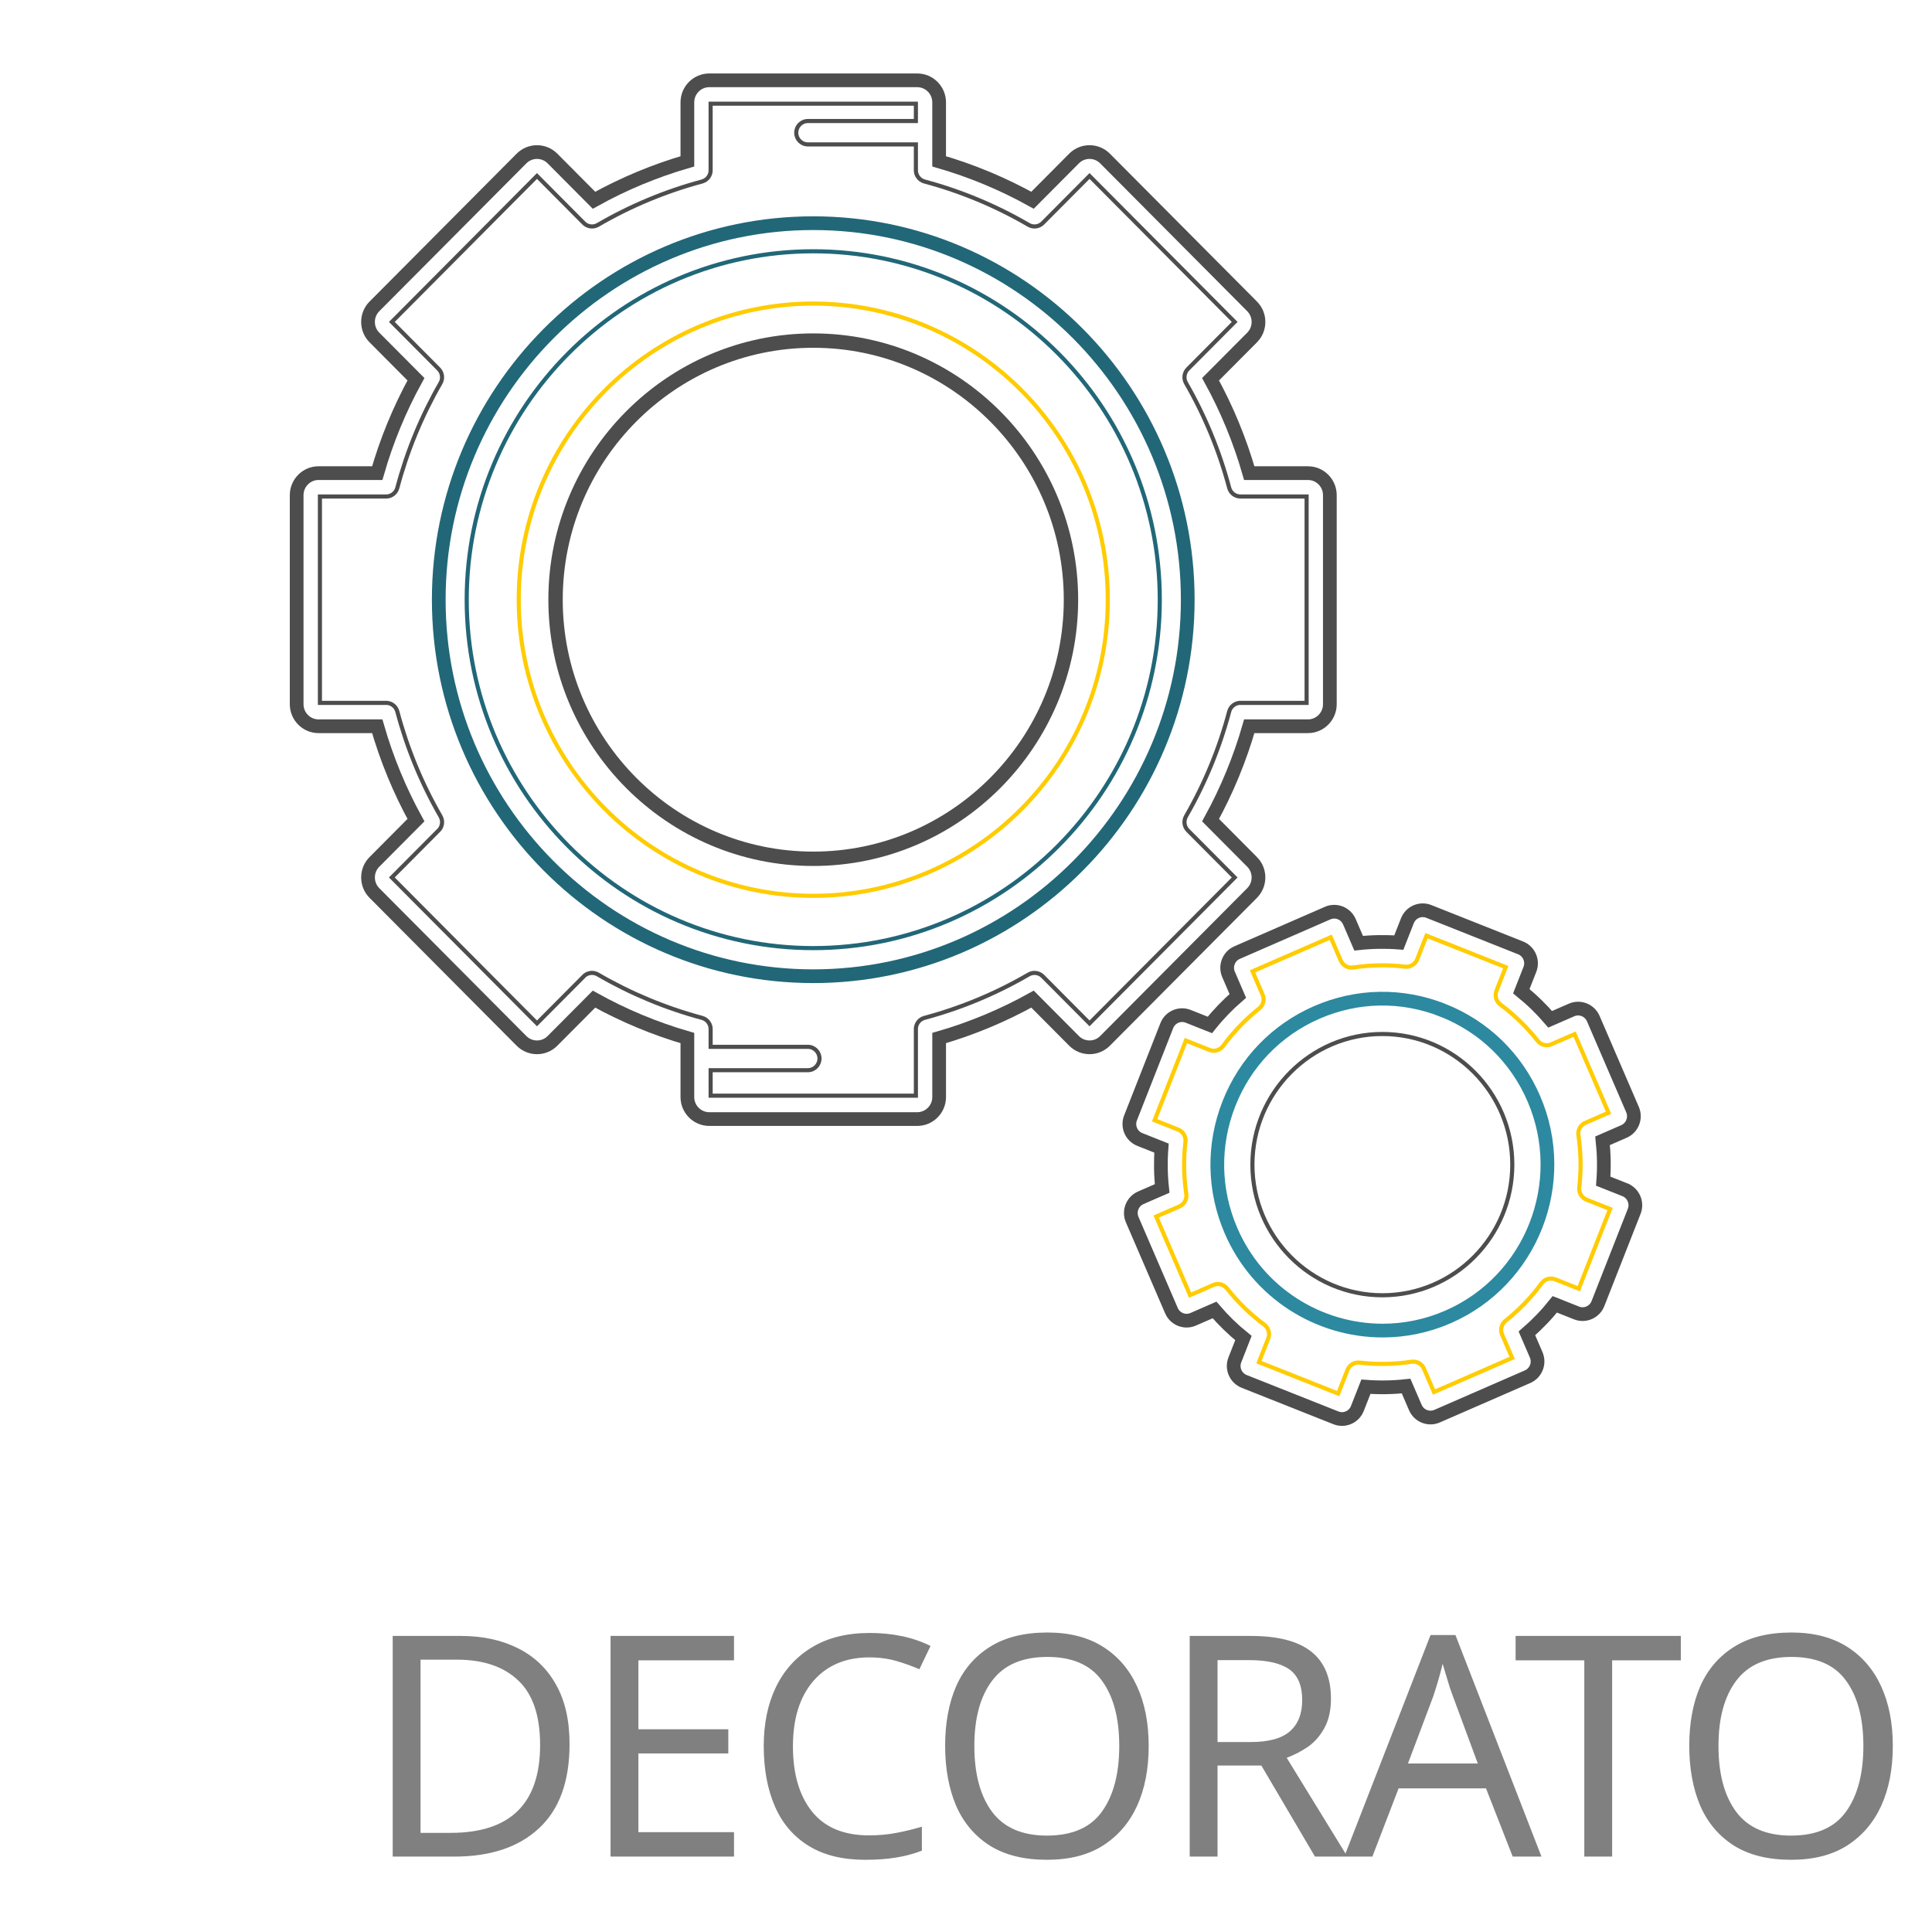
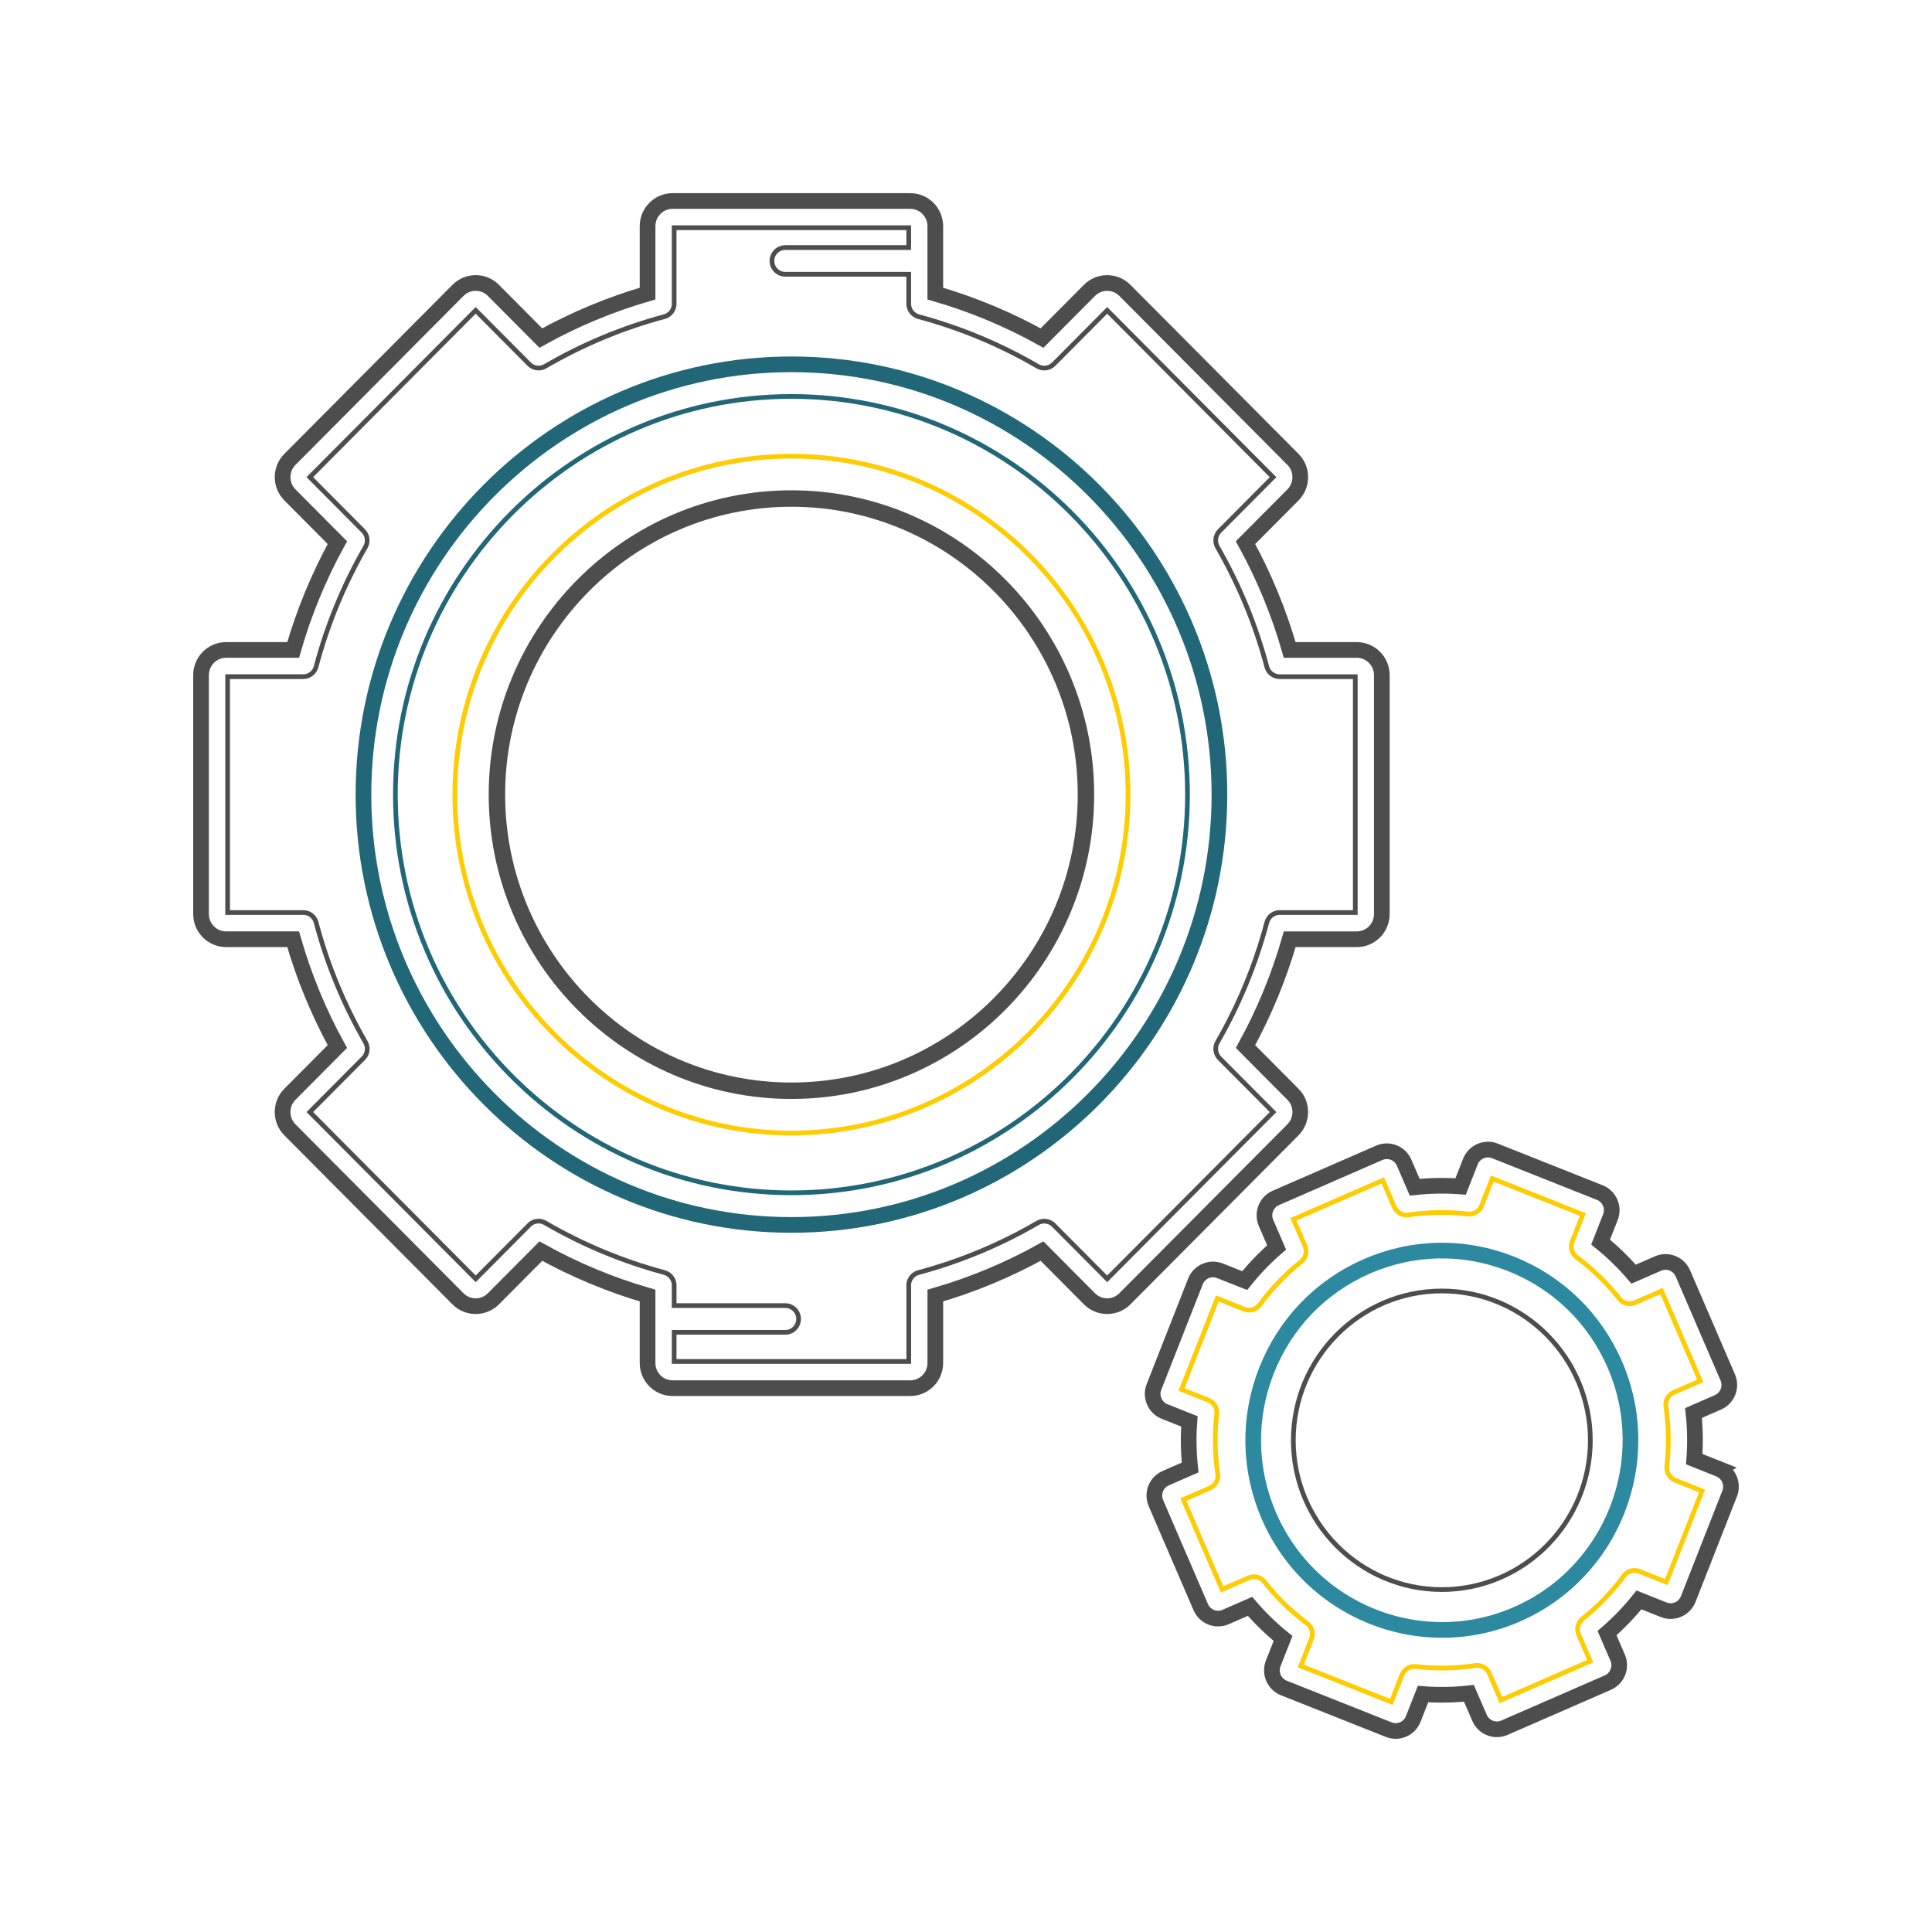
- <svg xmlns="http://www.w3.org/2000/svg" width="132.292mm" height="132.292mm" viewBox="0 0 132.292 132.292" version="1.1" id="svg6682">
+ <svg xmlns="http://www.w3.org/2000/svg" width="141.111mm" height="141.111mm" viewBox="0 0 141.111 141.111" version="1.1" id="svg6682">
  <defs id="defs6676">
    <clipPath id="clipPath4510" clipPathUnits="userSpaceOnUse">
-       <path style="fill:#ececec;stroke:#000000;stroke-width:0.529;stroke-miterlimit:4;stroke-dasharray:none" d="m 77.343,258.284 -4.527,-4.528 c -0.36,-0.36 -0.918,-0.434 -1.359,-0.178 -3.159,1.83 -6.55,3.235 -10.078,4.176 -0.006,0.002 -0.013,0.003 -0.019,0.005 -0.531,0.152 -0.864,0.661 -0.81,1.192 v 6.288 l -19.852,2.6e-4 v -2.452 h 9.404 c 0.621,0 1.124,-0.503 1.124,-1.124 0,-0.621 -0.503,-1.124 -1.124,-1.124 h -9.404 v -1.604 c 0.046,-0.535 -0.297,-1.039 -0.831,-1.181 -3.523,-0.94 -6.909,-2.342 -10.066,-4.169 -0.008,-0.005 -0.016,-0.01 -0.024,-0.014 -0.016,-0.009 -0.035,-0.019 -0.051,-0.027 -0.476,-0.238 -1.042,-0.107 -1.368,0.288 l -4.453,4.453 -14.037,-14.038 4.458,-4.458 c 0.404,-0.34 0.524,-0.928 0.259,-1.407 -0.003,-0.006 -0.006,-0.011 -0.01,-0.018 -1.83,-3.16 -3.236,-6.551 -4.177,-10.08 -0.142,-0.531 -0.64,-0.873 -1.175,-0.831 h -6.312 v -19.852 h 6.401 c 0.509,0 0.955,-0.342 1.086,-0.835 0.941,-3.526 2.345,-6.915 4.174,-10.073 0.255,-0.441 0.182,-0.998 -0.178,-1.359 l -4.527,-4.527 14.037,-14.038 4.528,4.528 c 0.36,0.36 0.918,0.433 1.359,0.178 3.159,-1.83 6.549,-3.235 10.076,-4.175 0.531,-0.142 0.873,-0.641 0.831,-1.173 v -6.313 h 19.852 v 1.669 H 50.102 c -0.621,0 -1.124,0.503 -1.124,1.124 0,0.621 0.504,1.124 1.124,1.124 h 10.448 v 2.403 c -0.036,0.511 0.285,0.997 0.794,1.154 0.019,0.006 0.038,0.011 0.057,0.016 3.52,0.941 6.903,2.343 10.057,4.17 0.441,0.255 0.999,0.182 1.359,-0.178 l 4.528,-4.528 14.037,14.038 -4.527,4.527 c -0.36,0.36 -0.433,0.918 -0.178,1.359 1.829,3.158 3.233,6.547 4.174,10.073 0.132,0.492 0.577,0.834 1.086,0.834 h 6.401 v 19.852 h -6.301 c -0.535,-0.047 -1.043,0.296 -1.186,0.831 -0.94,3.526 -2.345,6.917 -4.175,10.077 -0.255,0.441 -0.182,0.998 0.178,1.359 l 4.528,4.527 z" id="path4512" />
+       <path style="fill:#ececec;stroke:#000000;stroke-width:0.529;stroke-miterlimit:4;stroke-dasharray:none" d="m 77.343,258.284 -4.527,-4.528 c -0.36,-0.36 -0.918,-0.434 -1.359,-0.178 -3.159,1.83 -6.55,3.235 -10.078,4.176 -0.006,0.002 -0.013,0.003 -0.019,0.005 -0.531,0.152 -0.864,0.661 -0.81,1.192 l 0,6.288 -19.852,2.6e-4 0,-2.452 9.404,0 c 0.621,0 1.124,-0.503 1.124,-1.124 0,-0.621 -0.503,-1.124 -1.124,-1.124 l -9.404,0 0,-1.604 c 0.046,-0.535 -0.297,-1.039 -0.831,-1.181 -3.523,-0.94 -6.909,-2.342 -10.066,-4.169 -0.008,-0.005 -0.016,-0.01 -0.024,-0.014 -0.016,-0.009 -0.035,-0.019 -0.051,-0.027 -0.476,-0.238 -1.042,-0.107 -1.368,0.288 l -4.453,4.453 -14.037,-14.038 4.458,-4.458 c 0.404,-0.34 0.524,-0.928 0.259,-1.407 -0.003,-0.006 -0.006,-0.011 -0.01,-0.018 -1.83,-3.16 -3.236,-6.551 -4.177,-10.08 -0.142,-0.531 -0.64,-0.873 -1.175,-0.831 l -6.312,0 0,-19.852 6.401,0 c 0.509,0 0.955,-0.342 1.086,-0.835 0.941,-3.526 2.345,-6.915 4.174,-10.073 0.255,-0.441 0.182,-0.998 -0.178,-1.359 l -4.527,-4.527 14.037,-14.038 4.528,4.528 c 0.36,0.36 0.918,0.433 1.359,0.178 3.159,-1.83 6.549,-3.235 10.076,-4.175 0.531,-0.142 0.873,-0.641 0.831,-1.173 l 0,-6.313 19.852,0 0,1.669 -10.448,0 c -0.621,0 -1.124,0.503 -1.124,1.124 0,0.621 0.504,1.124 1.124,1.124 l 10.448,0 0,2.403 c -0.036,0.511 0.285,0.997 0.794,1.154 0.019,0.006 0.038,0.011 0.057,0.016 3.52,0.941 6.903,2.343 10.057,4.17 0.441,0.255 0.999,0.182 1.359,-0.178 l 4.528,-4.528 14.037,14.038 -4.527,4.527 c -0.36,0.36 -0.433,0.918 -0.178,1.359 1.829,3.158 3.233,6.547 4.174,10.073 0.132,0.492 0.577,0.834 1.086,0.834 l 6.401,0 0,19.852 -6.301,0 c -0.535,-0.047 -1.043,0.296 -1.186,0.831 -0.94,3.526 -2.345,6.917 -4.175,10.077 -0.255,0.441 -0.182,0.998 0.178,1.359 l 4.528,4.527 z" id="path4512" />
    </clipPath>
  </defs>
-   <g id="layer1" transform="translate(204.9054,-12.05115)">
-     <rect style="opacity:1;fill:#000000;fill-opacity:0;fill-rule:nonzero;stroke:none;stroke-width:6.148;stroke-linecap:square;stroke-linejoin:miter;stroke-miterlimit:4;stroke-dasharray:none;stroke-dashoffset:0;stroke-opacity:1" id="rect7259" width="132.292" height="132.292" x="-204.905" y="12.051" />
-     <g transform="matrix(0.7000003,0,0,0.7000003,-185.0616,-98.21527)" id="layer1-3">
-       <path id="path4491" d="m 78.23,257.631 -4.579,-4.604 c -0.364,-0.366 -0.929,-0.441 -1.374,-0.181 -3.196,1.861 -6.625,3.29 -10.193,4.246 -0.006,0.002 -0.013,0.003 -0.019,0.005 -0.537,0.154 -0.873,0.672 -0.82,1.212 v 6.395 l -20.079,2.6e-4 v -2.494 h 9.512 c 0.628,0 1.137,-0.512 1.137,-1.143 0,-0.631 -0.509,-1.143 -1.137,-1.143 h -9.512 v -1.631 c 0.046,-0.544 -0.301,-1.057 -0.84,-1.201 -3.563,-0.955 -6.988,-2.382 -10.181,-4.239 -0.008,-0.005 -0.016,-0.01 -0.025,-0.014 -0.016,-0.009 -0.035,-0.019 -0.052,-0.028 -0.481,-0.242 -1.054,-0.109 -1.384,0.292 l -4.504,4.528 -14.198,-14.275 4.509,-4.534 c 0.409,-0.345 0.53,-0.944 0.262,-1.43 -0.003,-0.006 -0.006,-0.012 -0.01,-0.018 -1.851,-3.213 -3.273,-6.662 -4.225,-10.25 -0.143,-0.54 -0.647,-0.888 -1.188,-0.845 H 2.946 v -20.187 h 6.474 c 0.515,0 0.966,-0.348 1.099,-0.849 0.952,-3.586 2.372,-7.032 4.222,-10.243 0.258,-0.448 0.184,-1.015 -0.18,-1.382 l -4.579,-4.604 14.198,-14.275 4.579,4.604 c 0.364,0.366 0.928,0.44 1.374,0.181 3.195,-1.861 6.624,-3.289 10.192,-4.246 0.537,-0.144 0.883,-0.652 0.84,-1.193 V 167.666 H 61.244 v 1.697 H 50.677 c -0.628,0 -1.137,0.512 -1.137,1.143 0,0.631 0.509,1.143 1.137,1.143 H 61.244 v 2.444 c -0.036,0.52 0.288,1.014 0.803,1.173 0.019,0.006 0.038,0.011 0.058,0.016 3.56,0.956 6.982,2.383 10.172,4.241 0.446,0.26 1.01,0.185 1.374,-0.181 l 4.579,-4.604 14.198,14.275 -4.579,4.604 c -0.364,0.366 -0.438,0.933 -0.18,1.382 1.85,3.211 3.27,6.658 4.222,10.243 0.133,0.5 0.584,0.849 1.099,0.849 h 6.474 v 20.188 H 93.091 c -0.541,-0.048 -1.055,0.301 -1.199,0.845 -0.951,3.586 -2.372,7.034 -4.223,10.247 -0.258,0.449 -0.184,1.015 0.18,1.382 l 4.579,4.604 z" style="fill:none;stroke:#4d4d4d;stroke-width:0.402;stroke-miterlimit:4;stroke-dasharray:none" />
-       <path id="path4708" d="m 51.204,179.355 c -20.2,0 -36.633,16.522 -36.633,36.831 0,20.308 16.433,36.831 36.633,36.831 20.199,0 36.633,-16.522 36.633,-36.831 0,-20.309 -16.433,-36.831 -36.633,-36.831 z" style="fill:none;stroke:#216778;stroke-width:1.342;stroke-miterlimit:4;stroke-dasharray:none" />
-       <path id="path4485" d="m 51.204,250.268 c -18.692,-3.3e-4 -33.899,-15.289 -33.899,-34.082 0,-18.793 15.207,-34.082 33.899,-34.082 18.692,0 33.898,15.289 33.898,34.082 0,18.793 -15.207,34.082 -33.898,34.082 z" style="fill:none;stroke:#216778;stroke-width:0.402;stroke-miterlimit:4;stroke-dasharray:none" />
-       <path id="path4712" d="m 51.205,187.219 c -15.886,4.3e-4 -28.811,12.994 -28.811,28.967 0,15.972 12.925,28.967 28.811,28.967 15.886,0 28.811,-12.994 28.811,-28.967 0,-15.972 -12.924,-28.967 -28.811,-28.967 z" style="fill:none;stroke:#ffcc00;stroke-width:0.402;stroke-miterlimit:4;stroke-dasharray:none" />
-       <path id="path4489" d="m 51.205,241.53 c -13.9,0 -25.209,-11.37 -25.209,-25.345 0,-13.975 11.309,-25.345 25.209,-25.345 13.9,0 25.209,11.37 25.209,25.345 0,13.975 -11.309,25.345 -25.209,25.345 z" style="fill:none;stroke:#4d4d4d;stroke-width:1.406;stroke-miterlimit:4;stroke-dasharray:none" />
-       <path id="path4700" d="m 94.131,241.834 -4.062,-4.084 c 1.6,-2.91 2.87,-5.992 3.785,-9.184 h 5.743 c 1.181,0 2.141,-0.968 2.141,-2.157 V 205.962 c 0,-1.189 -0.96,-2.157 -2.141,-2.157 h -5.743 c -0.915,-3.193 -2.186,-6.275 -3.785,-9.184 l 4.062,-4.084 c 0.405,-0.407 0.628,-0.949 0.626,-1.526 -9.99e-4,-0.575 -0.225,-1.116 -0.629,-1.522 L 79.747,173.03 c -0.405,-0.406 -0.942,-0.631 -1.514,-0.632 -0.002,0 -0.003,0 -0.005,0 -0.572,0 -1.109,0.224 -1.513,0.63 l -4.062,4.084 c -2.893,-1.609 -5.959,-2.886 -9.135,-3.806 v -5.773 c 0,-1.187 -0.962,-2.153 -2.145,-2.153 h -20.337 c -1.183,0 -2.145,0.966 -2.145,2.153 v 5.774 c -3.177,0.92 -6.242,2.197 -9.135,3.806 l -4.062,-4.084 c -0.404,-0.406 -0.941,-0.63 -1.513,-0.63 -0.001,0 -0.003,0 -0.004,0 -0.572,8.1e-4 -1.11,0.225 -1.514,0.633 L 8.282,187.489 c -0.405,0.407 -0.629,0.947 -0.63,1.522 -0.001,0.577 0.221,1.118 0.626,1.526 l 4.062,4.084 c -1.6,2.908 -2.87,5.99 -3.785,9.184 H 2.812 c -1.181,0 -2.141,0.968 -2.141,2.157 v 20.447 c 0,1.189 0.961,2.157 2.141,2.157 h 5.743 c 0.915,3.194 2.186,6.276 3.785,9.184 l -4.061,4.083 c -0.405,0.407 -0.628,0.949 -0.627,1.526 0.001,0.575 0.225,1.116 0.629,1.522 l 14.381,14.459 c 0.405,0.407 0.942,0.631 1.514,0.633 0.002,0 0.003,0 0.005,0 0.572,0 1.109,-0.224 1.513,-0.63 l 4.062,-4.084 c 2.893,1.608 5.959,2.885 9.135,3.806 v 5.773 c 0,1.187 0.963,2.153 2.145,2.153 l 20.338,-2.7e-4 c 1.183,0 2.145,-0.966 2.145,-2.153 v -5.774 c 3.176,-0.92 6.242,-2.198 9.135,-3.806 l 4.062,4.084 c 0.405,0.408 0.934,0.627 1.518,0.63 0.572,-10e-4 1.11,-0.226 1.514,-0.633 l 14.381,-14.459 c 0.836,-0.841 0.837,-2.208 0.002,-3.047 z" style="fill:none;stroke:#4d4d4d;stroke-width:1.342;stroke-miterlimit:4;stroke-dasharray:none" />
-       <path id="path4716" d="m 130.602,273.907 -2.122,-0.842 c 0.099,-1.316 0.077,-2.638 -0.064,-3.95 l 2.092,-0.912 c 0.816,-0.356 1.192,-1.314 0.838,-2.136 l -3.84,-8.904 c -0.355,-0.821 -1.307,-1.201 -2.123,-0.844 l -2.092,0.912 c -0.856,-0.999 -1.801,-1.919 -2.824,-2.746 l 0.838,-2.134 c 0.327,-0.831 -0.081,-1.776 -0.91,-2.106 l -8.978,-3.566 c -0.829,-0.329 -1.768,0.081 -2.095,0.913 l -0.838,2.133 c -1.309,-0.099 -2.624,-0.077 -3.929,0.064 l -0.908,-2.105 c -0.355,-0.821 -1.308,-1.199 -2.124,-0.841 l -8.855,3.861 c -0.395,0.172 -0.701,0.489 -0.86,0.891 -0.16,0.404 -0.153,0.846 0.019,1.244 l 0.907,2.104 c -0.994,0.861 -1.909,1.811 -2.732,2.84 l -2.122,-0.843 c -0.402,-0.16 -0.841,-0.152 -1.237,0.022 -0.395,0.173 -0.7,0.49 -0.857,0.893 l -3.547,9.026 c -0.326,0.833 0.081,1.778 0.908,2.106 l 2.122,0.843 c -0.099,1.315 -0.077,2.638 0.064,3.95 l -2.092,0.912 c -0.816,0.356 -1.192,1.314 -0.838,2.136 l 3.84,8.904 c 0.354,0.822 1.307,1.201 2.123,0.845 l 2.093,-0.912 c 0.856,1 1.802,1.919 2.824,2.747 l -0.837,2.132 c -0.159,0.404 -0.152,0.847 0.021,1.246 0.172,0.396 0.487,0.702 0.888,0.862 l 8.976,3.565 c 0.193,0.077 0.395,0.115 0.596,0.115 0.218,0 0.436,-0.045 0.641,-0.135 0.396,-0.172 0.701,-0.489 0.859,-0.892 l 0.838,-2.133 c 1.309,0.099 2.624,0.077 3.929,-0.065 l 0.908,2.104 c 0.354,0.82 1.306,1.198 2.124,0.842 l 8.855,-3.861 c 0.817,-0.356 1.195,-1.314 0.841,-2.135 0,0 0,-2.6e-4 0,-2.6e-4 l -0.907,-2.104 c 0.994,-0.86 1.909,-1.811 2.731,-2.839 l 2.122,0.843 c 0.402,0.16 0.841,0.152 1.238,-0.022 0.394,-0.173 0.699,-0.49 0.857,-0.893 l 3.547,-9.026 c 0.327,-0.832 -0.08,-1.778 -0.907,-2.107 z" style="fill:none;stroke:#4d4d4d;stroke-width:1.342;stroke-miterlimit:4;stroke-dasharray:none" />
-       <path id="path4495" d="m 126.089,283.585 -2.303,-0.915 c -0.479,-0.19 -1.026,-0.033 -1.332,0.384 -1.01,1.374 -2.198,2.608 -3.529,3.668 -0.404,0.322 -0.542,0.876 -0.337,1.351 l 0.985,2.283 -7.647,3.334 -0.957,-2.218 c -0.182,-0.508 -0.697,-0.823 -1.238,-0.742 -1.681,0.253 -3.39,0.281 -5.078,0.084 -0.512,-0.059 -1,0.234 -1.189,0.716 l -0.91,2.315 -7.752,-3.079 0.91,-2.315 c 0.189,-0.482 0.033,-1.032 -0.382,-1.34 -1.367,-1.016 -2.595,-2.211 -3.65,-3.55 -0.006,-0.007 -0.012,-0.015 -0.018,-0.022 -0.348,-0.42 -0.933,-0.526 -1.398,-0.283 l -2.198,0.958 -3.316,-7.688 2.207,-0.962 c 0.476,-0.174 0.786,-0.649 0.746,-1.164 -0.003,-0.035 -0.007,-0.069 -0.012,-0.103 -0.249,-1.685 -0.275,-3.395 -0.08,-5.085 0.064,-0.549 -0.271,-1.054 -0.777,-1.219 l -2.238,-0.889 3.062,-7.793 2.242,0.891 c 0.451,0.211 0.997,0.101 1.332,-0.283 0.026,-0.03 0.05,-0.06 0.073,-0.092 1.008,-1.367 2.19,-2.595 3.516,-3.651 0.036,-0.028 0.069,-0.058 0.101,-0.09 0.354,-0.356 0.428,-0.892 0.212,-1.323 l -0.959,-2.223 7.647,-3.334 0.985,2.283 c 0.205,0.475 0.702,0.753 1.211,0.676 1.681,-0.252 3.388,-0.28 5.076,-0.083 0.513,0.059 1,-0.234 1.189,-0.716 l 0.91,-2.315 7.752,3.079 -0.91,2.315 c -0.189,0.482 -0.033,1.032 0.382,1.34 1.368,1.017 2.596,2.211 3.65,3.55 0.337,0.428 0.918,0.549 1.39,0.317 l 2.224,-0.97 3.316,7.688 -2.203,0.96 c -0.509,0.184 -0.821,0.704 -0.741,1.245 0.252,1.69 0.279,3.408 0.083,5.106 -0.06,0.515 0.233,1.005 0.712,1.196 l 2.303,0.914 z" style="fill:none;stroke:#ffcc00;stroke-width:0.402;stroke-miterlimit:4;stroke-dasharray:none" />
-       <path id="path4720" d="m 112.811,256.356 c -4.01,-1.593 -8.398,-1.52 -12.354,0.204 -3.956,1.725 -7.008,4.895 -8.592,8.927 -1.584,4.032 -1.512,8.443 0.203,12.421 2.637,6.115 8.592,9.774 14.834,9.773 2.14,0 4.315,-0.43 6.4,-1.339 8.167,-3.56 11.93,-13.137 8.389,-21.348 -1.715,-3.978 -4.869,-7.046 -8.879,-8.639 z" style="fill:none;stroke:#2c89a0;stroke-width:1.342;stroke-miterlimit:4;stroke-dasharray:none" />
-       <path style="fill:none;stroke:#4d4d4d;stroke-width:0.402;stroke-miterlimit:4;stroke-dasharray:none;stroke-opacity:1" d="m 106.874,284.227 c -7.009,0 -12.711,-5.733 -12.711,-12.779 0,-7.047 5.702,-12.779 12.711,-12.779 7.009,0 12.711,5.733 12.711,12.779 0,7.047 -5.702,12.779 -12.711,12.779 z" id="path4502" />
-       <g id="text4520" style="font-style:normal;font-variant:normal;font-weight:normal;font-stretch:normal;font-size:44.811px;line-height:1.25;font-family:Calibri;-inkscape-font-specification:Calibri;letter-spacing:0px;word-spacing:0px;fill:none;fill-opacity:1;stroke:#000000;stroke-width:1.12" aria-label="@" />
-     </g>
-     <text xml:space="preserve" style="font-style:normal;font-variant:normal;font-weight:normal;font-stretch:normal;font-size:21.16px;line-height:1.25;font-family:Impact;-inkscape-font-specification:Impact;letter-spacing:-0.529px;word-spacing:0px;fill:#808080;fill-opacity:1;stroke:none;stroke-width:0.289;stroke-miterlimit:4;stroke-dasharray:none;stroke-opacity:1;" x="-180.063" y="139.178" id="text7274">
-       <tspan id="tspan7272" x="-180.063" y="139.178" style="font-style:normal;font-variant:normal;font-weight:normal;font-stretch:normal;font-family:'Agency FB';-inkscape-font-specification:'Agency FB';fill:#808080;fill-opacity:1;stroke:none;stroke-width:0.289;stroke-miterlimit:4;stroke-dasharray:none;stroke-opacity:1;">DECORATORS</tspan>
-     </text>
+   <g id="layer1" transform="translate(204.6849,4.39588)">
+     <rect style="opacity:1;fill:#000000;fill-opacity:0;fill-rule:nonzero;stroke:none;stroke-width:6.148;stroke-linecap:square;stroke-linejoin:miter;stroke-miterlimit:4;stroke-dasharray:none;stroke-dashoffset:0;stroke-opacity:1" id="rect7259" width="141.111" height="141.111" x="-204.685" y="-4.396" />
+     <path style="fill:none;stroke:#4d4d4d;stroke-width:0.343;stroke-miterlimit:4;stroke-dasharray:none" d="m -123.818,89.01 -3.907,-3.929 c -0.311,-0.313 -0.792,-0.376 -1.173,-0.155 -2.727,1.588 -5.653,2.807 -8.698,3.623 -0.005,0.002 -0.011,0.003 -0.016,0.004 -0.458,0.132 -0.745,0.573 -0.699,1.034 l 0,5.457 -17.134,2.22e-4 0,-2.128 8.117,0 c 0.536,0 0.971,-0.437 0.971,-0.976 0,-0.539 -0.435,-0.976 -0.971,-0.976 l -8.117,0 0,-1.392 c 0.04,-0.464 -0.257,-0.902 -0.717,-1.025 -3.04,-0.815 -5.963,-2.032 -8.688,-3.617 -0.007,-0.004 -0.014,-0.009 -0.021,-0.012 -0.014,-0.008 -0.03,-0.016 -0.044,-0.024 -0.411,-0.206 -0.899,-0.093 -1.181,0.25 l -3.843,3.864 -12.116,-12.181 3.848,-3.869 c 0.349,-0.295 0.453,-0.806 0.223,-1.221 -0.003,-0.005 -0.006,-0.01 -0.009,-0.015 -1.58,-2.742 -2.793,-5.684 -3.605,-8.747 -0.122,-0.461 -0.552,-0.758 -1.014,-0.721 l -5.448,0 0,-17.227 5.524,0 c 0.44,0 0.824,-0.297 0.938,-0.724 0.812,-3.06 2.024,-6.001 3.602,-8.741 0.22,-0.382 0.157,-0.866 -0.153,-1.179 l -3.907,-3.929 12.115,-12.182 3.908,3.929 c 0.311,0.312 0.792,0.376 1.173,0.154 2.726,-1.588 5.652,-2.807 8.697,-3.623 0.458,-0.123 0.753,-0.556 0.717,-1.018 l 0,-5.478 17.134,0 0,1.449 -9.018,0 c -0.536,0 -0.971,0.437 -0.971,0.976 0,0.539 0.435,0.976 0.971,0.976 l 9.018,0 0,2.086 c -0.031,0.444 0.246,0.865 0.685,1.001 0.016,0.005 0.033,0.01 0.049,0.014 3.038,0.816 5.958,2.034 8.68,3.619 0.38,0.222 0.862,0.158 1.173,-0.154 l 3.908,-3.929 12.116,12.182 -3.907,3.929 c -0.311,0.313 -0.374,0.796 -0.153,1.179 1.579,2.74 2.791,5.681 3.603,8.741 0.113,0.427 0.498,0.724 0.938,0.724 l 5.524,0 0,17.227 -5.438,0 c -0.462,-0.041 -0.9,0.257 -1.023,0.721 -0.812,3.06 -2.024,6.002 -3.604,8.744 -0.22,0.383 -0.157,0.866 0.153,1.179 l 3.908,3.929 z" id="path4491" />
+     <path style="fill:none;stroke:#216778;stroke-width:1.145;stroke-miterlimit:4;stroke-dasharray:none" d="m -146.879,22.214 c -17.237,0 -31.26,14.099 -31.26,31.429 0,17.33 14.023,31.429 31.26,31.429 17.237,0 31.26,-14.099 31.26,-31.429 0,-17.33 -14.023,-31.429 -31.26,-31.429 z" id="path4708" />
+     <path style="fill:none;stroke:#216778;stroke-width:0.343;stroke-miterlimit:4;stroke-dasharray:none" d="m -146.879,82.726 c -15.95,-2.82e-4 -28.927,-13.047 -28.927,-29.083 0,-16.037 12.976,-29.083 28.927,-29.083 15.95,0 28.927,13.047 28.927,29.083 0,16.037 -12.976,29.083 -28.927,29.083 z" id="path4485" />
+     <path style="fill:none;stroke:#ffcc00;stroke-width:0.343;stroke-miterlimit:4;stroke-dasharray:none" d="m -146.879,28.924 c -13.556,3.67e-4 -24.585,11.089 -24.585,24.718 0,13.629 11.029,24.718 24.585,24.718 13.556,0 24.585,-11.089 24.585,-24.718 0,-13.63 -11.029,-24.718 -24.585,-24.718 z" id="path4712" />
+     <path style="fill:none;stroke:#4d4d4d;stroke-width:1.2;stroke-miterlimit:4;stroke-dasharray:none" d="m -146.879,75.27 c -11.862,0 -21.511,-9.702 -21.511,-21.627 0,-11.925 9.65,-21.627 21.511,-21.627 11.861,0 21.511,9.702 21.511,21.627 0,11.926 -9.65,21.627 -21.511,21.627 z" id="path4489" />
+     <path style="fill:none;stroke:#4d4d4d;stroke-width:1.145;stroke-miterlimit:4;stroke-dasharray:none" d="m -110.249,75.529 -3.466,-3.485 c 1.365,-2.483 2.449,-5.113 3.23,-7.837 l 4.9,0 c 1.008,0 1.827,-0.826 1.827,-1.841 l 0,-17.449 c 0,-1.015 -0.82,-1.841 -1.827,-1.841 l -4.901,0 c -0.781,-2.725 -1.865,-5.355 -3.23,-7.837 l 3.466,-3.485 c 0.346,-0.348 0.535,-0.81 0.535,-1.302 -8.5e-4,-0.491 -0.192,-0.952 -0.537,-1.299 l -12.272,-12.339 c -0.345,-0.347 -0.804,-0.539 -1.292,-0.54 -0.002,0 -0.003,0 -0.004,0 -0.488,0 -0.947,0.191 -1.291,0.537 l -3.466,3.485 c -2.469,-1.373 -5.085,-2.463 -7.795,-3.248 l 0,-4.927 c 0,-1.013 -0.821,-1.837 -1.831,-1.837 l -17.354,0 c -1.009,0 -1.831,0.824 -1.831,1.837 l 0,4.927 c -2.711,0.785 -5.327,1.875 -7.795,3.248 l -3.466,-3.485 c -0.345,-0.346 -0.803,-0.537 -1.291,-0.537 -0.001,0 -0.002,0 -0.003,0 -0.488,6.91e-4 -0.947,0.192 -1.292,0.54 l -12.271,12.338 c -0.346,0.347 -0.537,0.808 -0.538,1.299 -9.5e-4,0.492 0.189,0.954 0.535,1.302 l 3.466,3.485 c -1.365,2.482 -2.449,5.112 -3.23,7.837 l -4.901,0 c -1.008,0 -1.827,0.826 -1.827,1.841 l 0,17.448 c 0,1.015 0.82,1.841 1.827,1.841 l 4.9,0 c 0.781,2.726 1.865,5.355 3.23,7.837 l -3.466,3.484 c -0.346,0.348 -0.536,0.81 -0.535,1.302 9.5e-4,0.491 0.192,0.952 0.537,1.299 l 12.272,12.338 c 0.345,0.347 0.804,0.539 1.292,0.54 0.001,0 0.002,0 0.004,0 0.488,0 0.947,-0.191 1.291,-0.537 l 3.466,-3.485 c 2.469,1.373 5.085,2.462 7.795,3.248 l 0,4.927 c 0,1.013 0.821,1.837 1.831,1.837 l 17.355,-2.3e-4 c 1.009,0 1.831,-0.824 1.831,-1.837 l 0,-4.927 c 2.71,-0.785 5.327,-1.875 7.795,-3.248 l 3.466,3.485 c 0.346,0.348 0.797,0.535 1.295,0.537 0.488,-8.54e-4 0.947,-0.193 1.292,-0.54 l 12.272,-12.338 c 0.713,-0.718 0.714,-1.884 0.002,-2.6 z" id="path4700" />
+     <path style="fill:none;stroke:#4d4d4d;stroke-width:1.145;stroke-miterlimit:4;stroke-dasharray:none" d="m -79.127,102.898 -1.811,-0.719 c 0.084,-1.123 0.066,-2.251 -0.055,-3.371 l 1.785,-0.778 c 0.697,-0.304 1.018,-1.121 0.715,-1.823 l -3.277,-7.598 c -0.303,-0.7 -1.115,-1.024 -1.812,-0.72 l -1.786,0.779 c -0.73,-0.853 -1.537,-1.637 -2.41,-2.343 l 0.715,-1.821 c 0.279,-0.709 -0.069,-1.515 -0.776,-1.797 l -7.661,-3.043 c -0.707,-0.28 -1.509,0.069 -1.788,0.779 l -0.715,1.82 c -1.117,-0.084 -2.239,-0.066 -3.353,0.055 l -0.775,-1.796 c -0.303,-0.7 -1.116,-1.023 -1.813,-0.718 l -7.556,3.295 c -0.337,0.147 -0.598,0.417 -0.733,0.76 -0.136,0.345 -0.131,0.722 0.016,1.062 l 0.774,1.795 c -0.849,0.734 -1.629,1.546 -2.331,2.423 l -1.81,-0.719 c -0.343,-0.136 -0.718,-0.129 -1.056,0.019 -0.337,0.148 -0.597,0.419 -0.732,0.762 l -3.027,7.702 c -0.279,0.711 0.069,1.517 0.775,1.797 l 1.811,0.719 c -0.084,1.122 -0.066,2.251 0.055,3.37 l -1.786,0.779 c -0.697,0.304 -1.018,1.121 -0.715,1.823 l 3.277,7.598 c 0.302,0.701 1.115,1.024 1.812,0.721 l 1.786,-0.779 c 0.731,0.853 1.537,1.638 2.41,2.344 l -0.715,1.819 c -0.136,0.345 -0.13,0.723 0.018,1.063 0.147,0.338 0.415,0.599 0.758,0.736 l 7.66,3.042 c 0.165,0.066 0.337,0.098 0.509,0.098 0.186,0 0.372,-0.038 0.547,-0.115 0.338,-0.147 0.598,-0.417 0.733,-0.761 l 0.715,-1.82 c 1.117,0.085 2.24,0.066 3.353,-0.055 l 0.775,1.795 c 0.302,0.7 1.115,1.023 1.813,0.719 l 7.557,-3.295 c 0.697,-0.304 1.019,-1.121 0.717,-1.822 0,0 0,-2.2e-4 0,-2.2e-4 l -0.774,-1.795 c 0.849,-0.734 1.629,-1.545 2.331,-2.423 l 1.81,0.719 c 0.343,0.136 0.718,0.13 1.056,-0.019 0.337,-0.148 0.596,-0.418 0.731,-0.762 l 3.026,-7.702 c 0.279,-0.71 -0.068,-1.517 -0.774,-1.798 z" id="path4716" />
+     <path style="fill:none;stroke:#ffcc00;stroke-width:0.343;stroke-miterlimit:4;stroke-dasharray:none" d="m -82.978,111.156 -1.965,-0.78 c -0.409,-0.163 -0.876,-0.028 -1.137,0.327 -0.862,1.172 -1.875,2.225 -3.012,3.13 -0.345,0.274 -0.463,0.748 -0.288,1.153 l 0.84,1.948 -6.525,2.845 -0.816,-1.893 c -0.156,-0.433 -0.595,-0.702 -1.056,-0.633 -1.435,0.216 -2.893,0.24 -4.333,0.071 -0.437,-0.05 -0.853,0.2 -1.015,0.611 l -0.776,1.975 -6.615,-2.627 0.776,-1.976 c 0.162,-0.411 0.028,-0.88 -0.326,-1.143 -1.166,-0.867 -2.214,-1.886 -3.115,-3.03 -0.005,-0.006 -0.01,-0.013 -0.015,-0.019 -0.297,-0.358 -0.796,-0.449 -1.193,-0.242 l -1.875,0.818 -2.83,-6.56 1.883,-0.821 c 0.406,-0.148 0.671,-0.554 0.636,-0.993 -0.003,-0.029 -0.006,-0.059 -0.011,-0.087 -0.212,-1.438 -0.235,-2.897 -0.068,-4.339 0.054,-0.468 -0.231,-0.9 -0.663,-1.041 l -1.91,-0.759 2.613,-6.65 1.913,0.76 c 0.385,0.18 0.851,0.087 1.137,-0.242 0.022,-0.025 0.043,-0.051 0.062,-0.079 0.86,-1.166 1.869,-2.214 3,-3.116 0.03,-0.024 0.059,-0.05 0.086,-0.077 0.302,-0.304 0.365,-0.761 0.181,-1.129 l -0.818,-1.897 6.525,-2.845 0.84,1.948 c 0.175,0.405 0.599,0.643 1.034,0.577 1.434,-0.215 2.891,-0.239 4.331,-0.071 0.438,0.05 0.853,-0.2 1.015,-0.611 l 0.776,-1.976 6.615,2.627 -0.776,1.976 c -0.161,0.411 -0.028,0.88 0.326,1.143 1.167,0.868 2.215,1.887 3.115,3.029 0.287,0.365 0.783,0.469 1.186,0.271 l 1.898,-0.828 2.829,6.56 -1.88,0.819 c -0.434,0.157 -0.701,0.601 -0.632,1.063 0.215,1.442 0.238,2.908 0.071,4.357 -0.051,0.439 0.198,0.858 0.608,1.021 l 1.965,0.78 z" id="path4495" />
+     <path style="fill:none;stroke:#2c89a0;stroke-width:1.145;stroke-miterlimit:4;stroke-dasharray:none" d="m -94.309,87.921 c -3.422,-1.359 -7.166,-1.297 -10.542,0.175 -3.376,1.472 -5.98,4.177 -7.332,7.618 -1.352,3.441 -1.29,7.205 0.174,10.599 2.251,5.218 7.332,8.34 12.658,8.34 1.826,0 3.682,-0.367 5.461,-1.143 6.969,-3.038 10.18,-11.211 7.158,-18.217 -1.464,-3.394 -4.155,-6.012 -7.577,-7.372 z" id="path4720" />
+     <path id="path4502" d="m -99.375,111.705 c -5.981,0 -10.847,-4.892 -10.847,-10.905 0,-6.013 4.866,-10.905 10.847,-10.905 5.981,0 10.847,4.892 10.847,10.905 0,6.013 -4.866,10.905 -10.847,10.905 z" style="fill:none;stroke:#4d4d4d;stroke-width:0.343;stroke-miterlimit:4;stroke-dasharray:none;stroke-opacity:1" />
+     <g aria-label="@" style="font-style:normal;font-variant:normal;font-weight:normal;font-stretch:normal;font-size:44.811px;line-height:1.25;font-family:Calibri;-inkscape-font-specification:Calibri;letter-spacing:0px;word-spacing:0px;fill:none;fill-opacity:1;stroke:#000000;stroke-width:1.12" id="text4520" transform="matrix(0.853333,0,0,0.853333,-190.5738,-130.8358)" />
  </g>
</svg>
